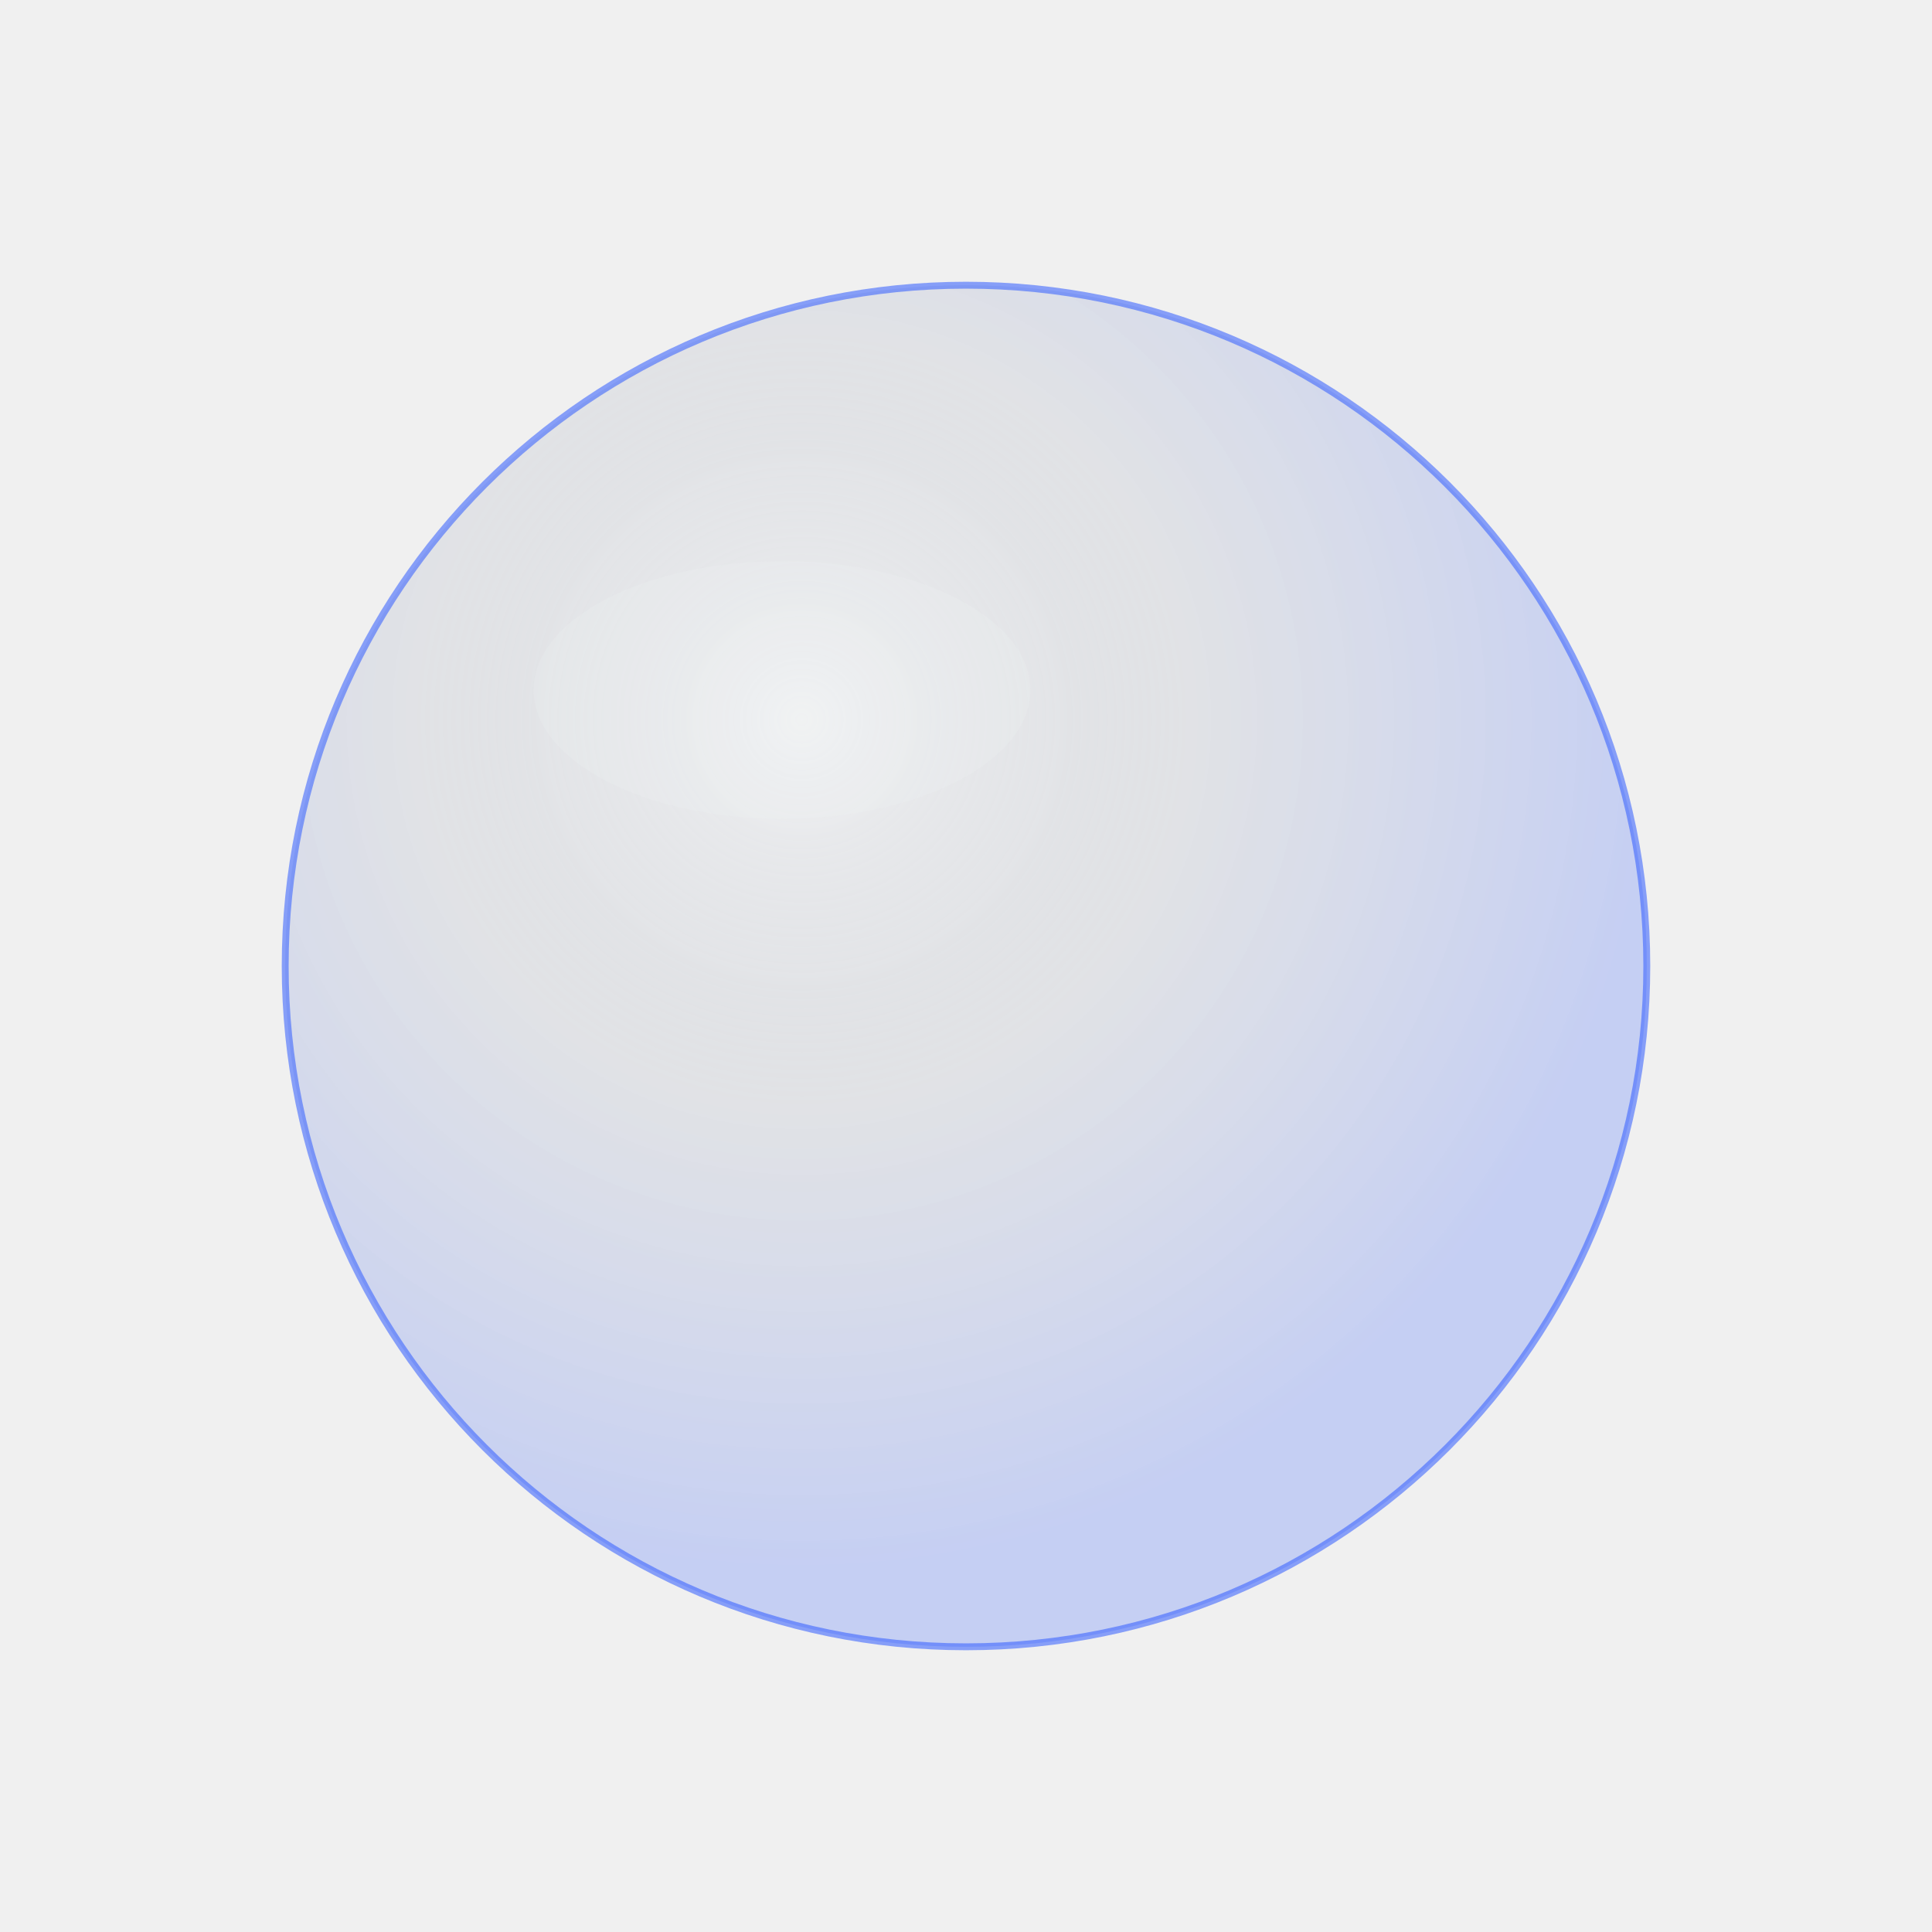
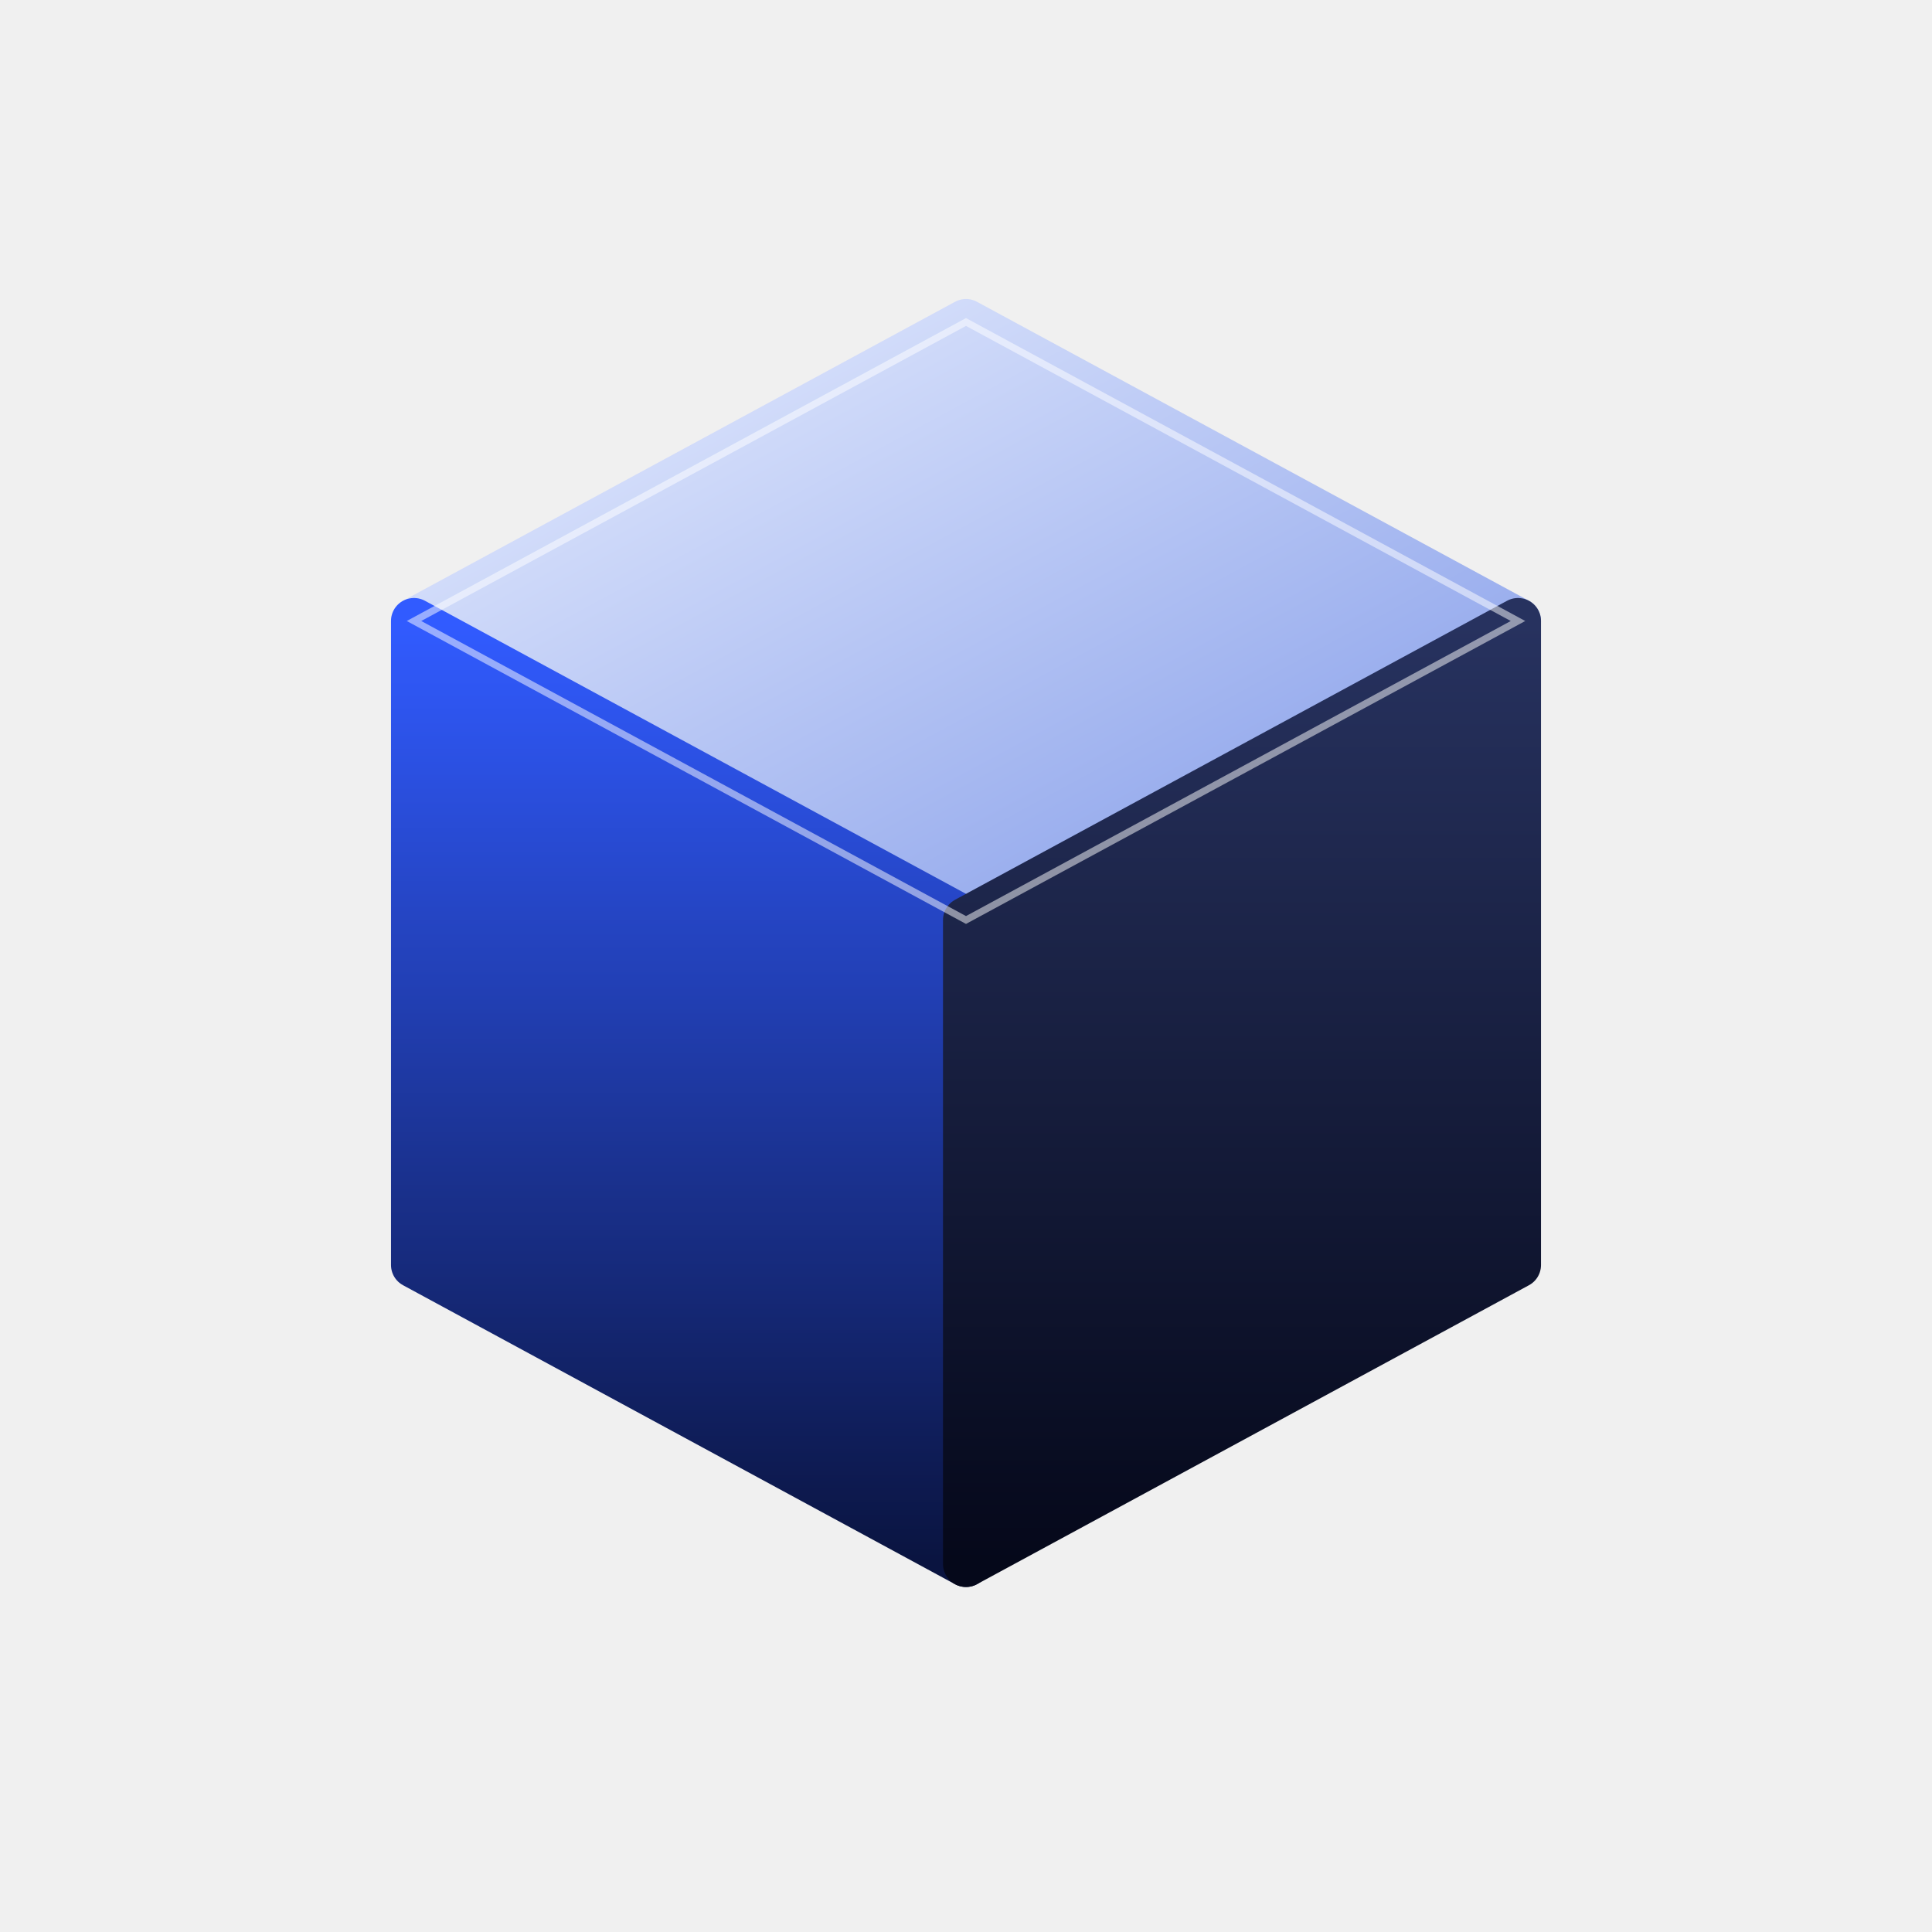
- <svg xmlns="http://www.w3.org/2000/svg" width="420" height="420" viewBox="0 0 420 420" fill="none" role="img" aria-label="Glass sphere placeholder">
+ <svg xmlns="http://www.w3.org/2000/svg" width="420" height="420" viewBox="0 0 420 420" fill="none" role="img" aria-label="Metallic cube">
  <defs>
-     <radialGradient id="sphereFill" cx="38%" cy="32%" r="62%">
-       <stop offset="0%" stop-color="#F2F4F8" stop-opacity="0.35" />
-       <stop offset="45%" stop-color="#9BA3B4" stop-opacity="0.18" />
-       <stop offset="100%" stop-color="#2F5BFF" stop-opacity="0.22" />
-     </radialGradient>
-     <linearGradient id="rim" x1="40" y1="60" x2="380" y2="360">
-       <stop offset="0%" stop-color="#2F5BFF" stop-opacity="0.55" />
-       <stop offset="50%" stop-color="#F2F4F8" stop-opacity="0.15" />
-       <stop offset="100%" stop-color="#2F5BFF" stop-opacity="0.4" />
+     <linearGradient id="top" x1="0" y1="0" x2="1" y2="1">
+       <stop offset="0" stop-color="#e9efff" />
+       <stop offset="1" stop-color="#7f98e8" />
+     </linearGradient>
+     <linearGradient id="left" x1="0" y1="0" x2="0" y2="1">
+       <stop offset="0" stop-color="#315BFF" />
+       <stop offset="1" stop-color="#0a1440" />
+     </linearGradient>
+     <linearGradient id="right" x1="0" y1="0" x2="0" y2="1">
+       <stop offset="0" stop-color="#27325f" />
+       <stop offset="1" stop-color="#05081a" />
    </linearGradient>
  </defs>
-   <circle cx="210" cy="210" r="148" fill="url(#sphereFill)" stroke="url(#rim)" stroke-width="1.5" />
-   <ellipse cx="170" cy="150" rx="54" ry="28" fill="#F2F4F8" fill-opacity="0.18" />
+   <g stroke-linejoin="round" stroke-width="10">
+     <path d="M210 70 L330 135 L210 200 L90 135 Z" fill="url(#top)" stroke="url(#top)" />
+     <path d="M90 135 L210 200 L210 340 L90 275 Z" fill="url(#left)" stroke="url(#left)" />
+     <path d="M330 135 L210 200 L210 340 L330 275 Z" fill="url(#right)" stroke="url(#right)" />
+   </g>
+   <path d="M210 70 L330 135 L210 200 L90 135 Z" stroke="#ffffff" stroke-opacity="0.5" stroke-width="1.5" />
</svg>
